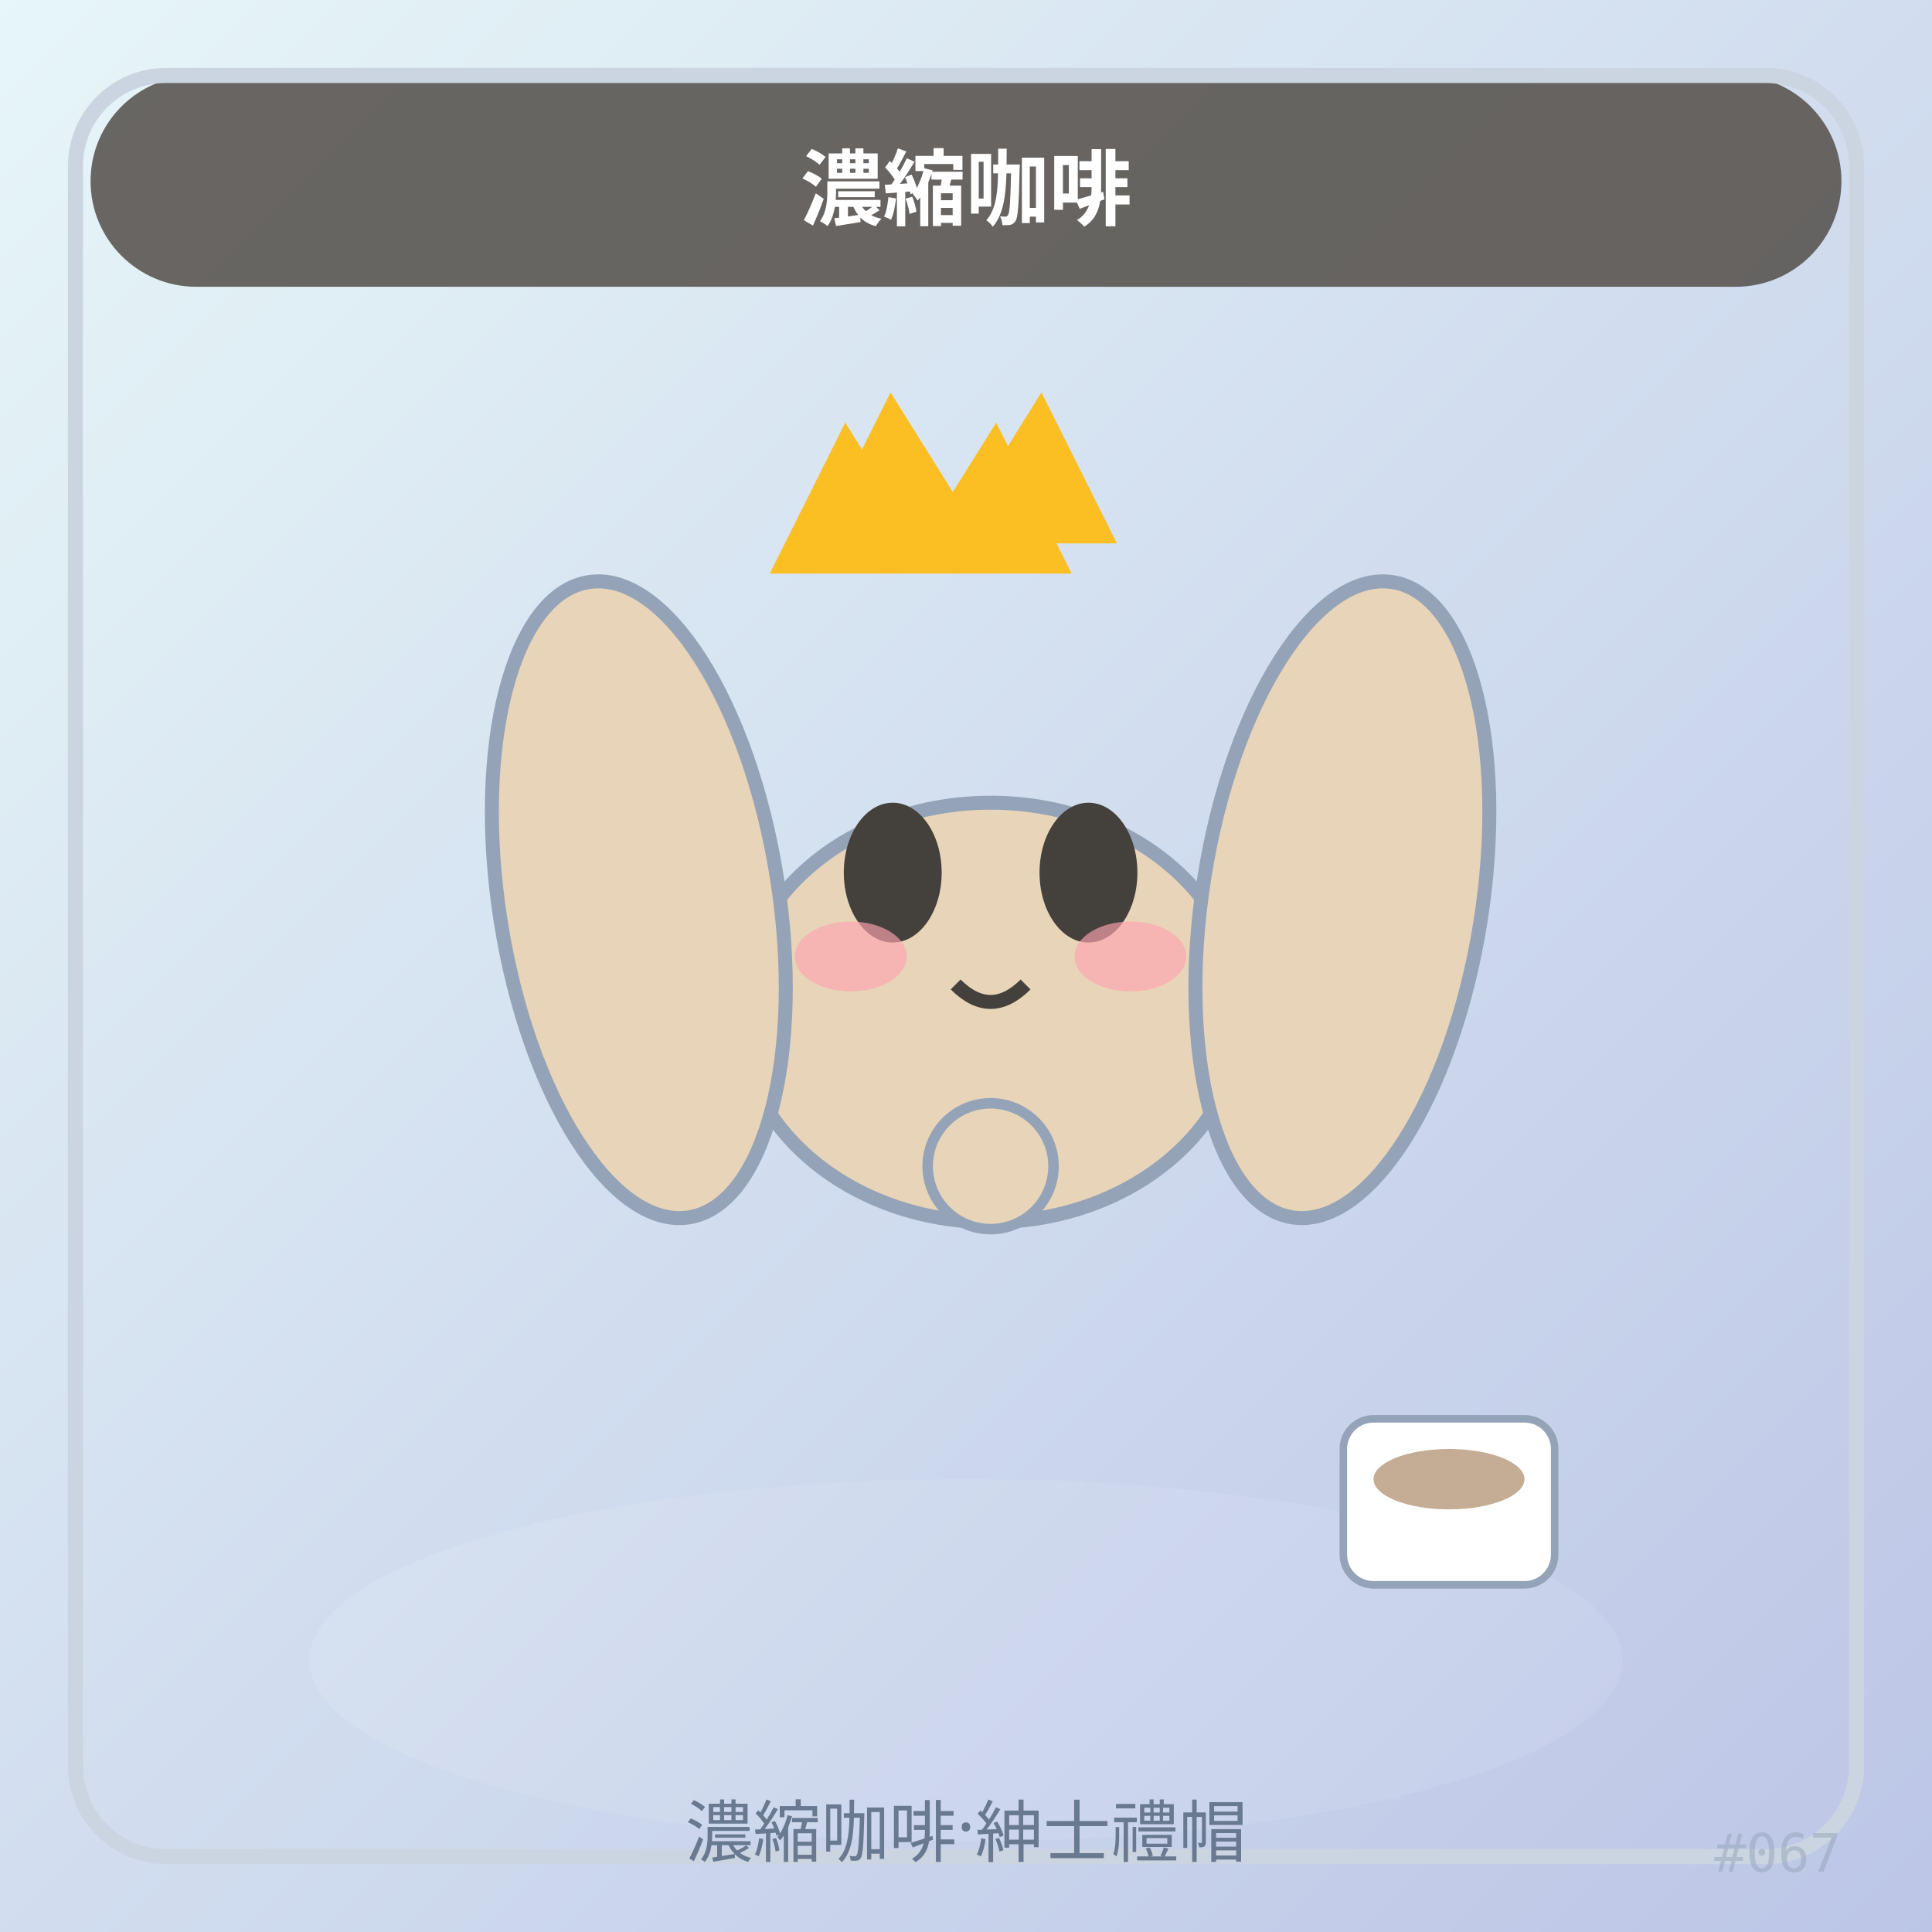
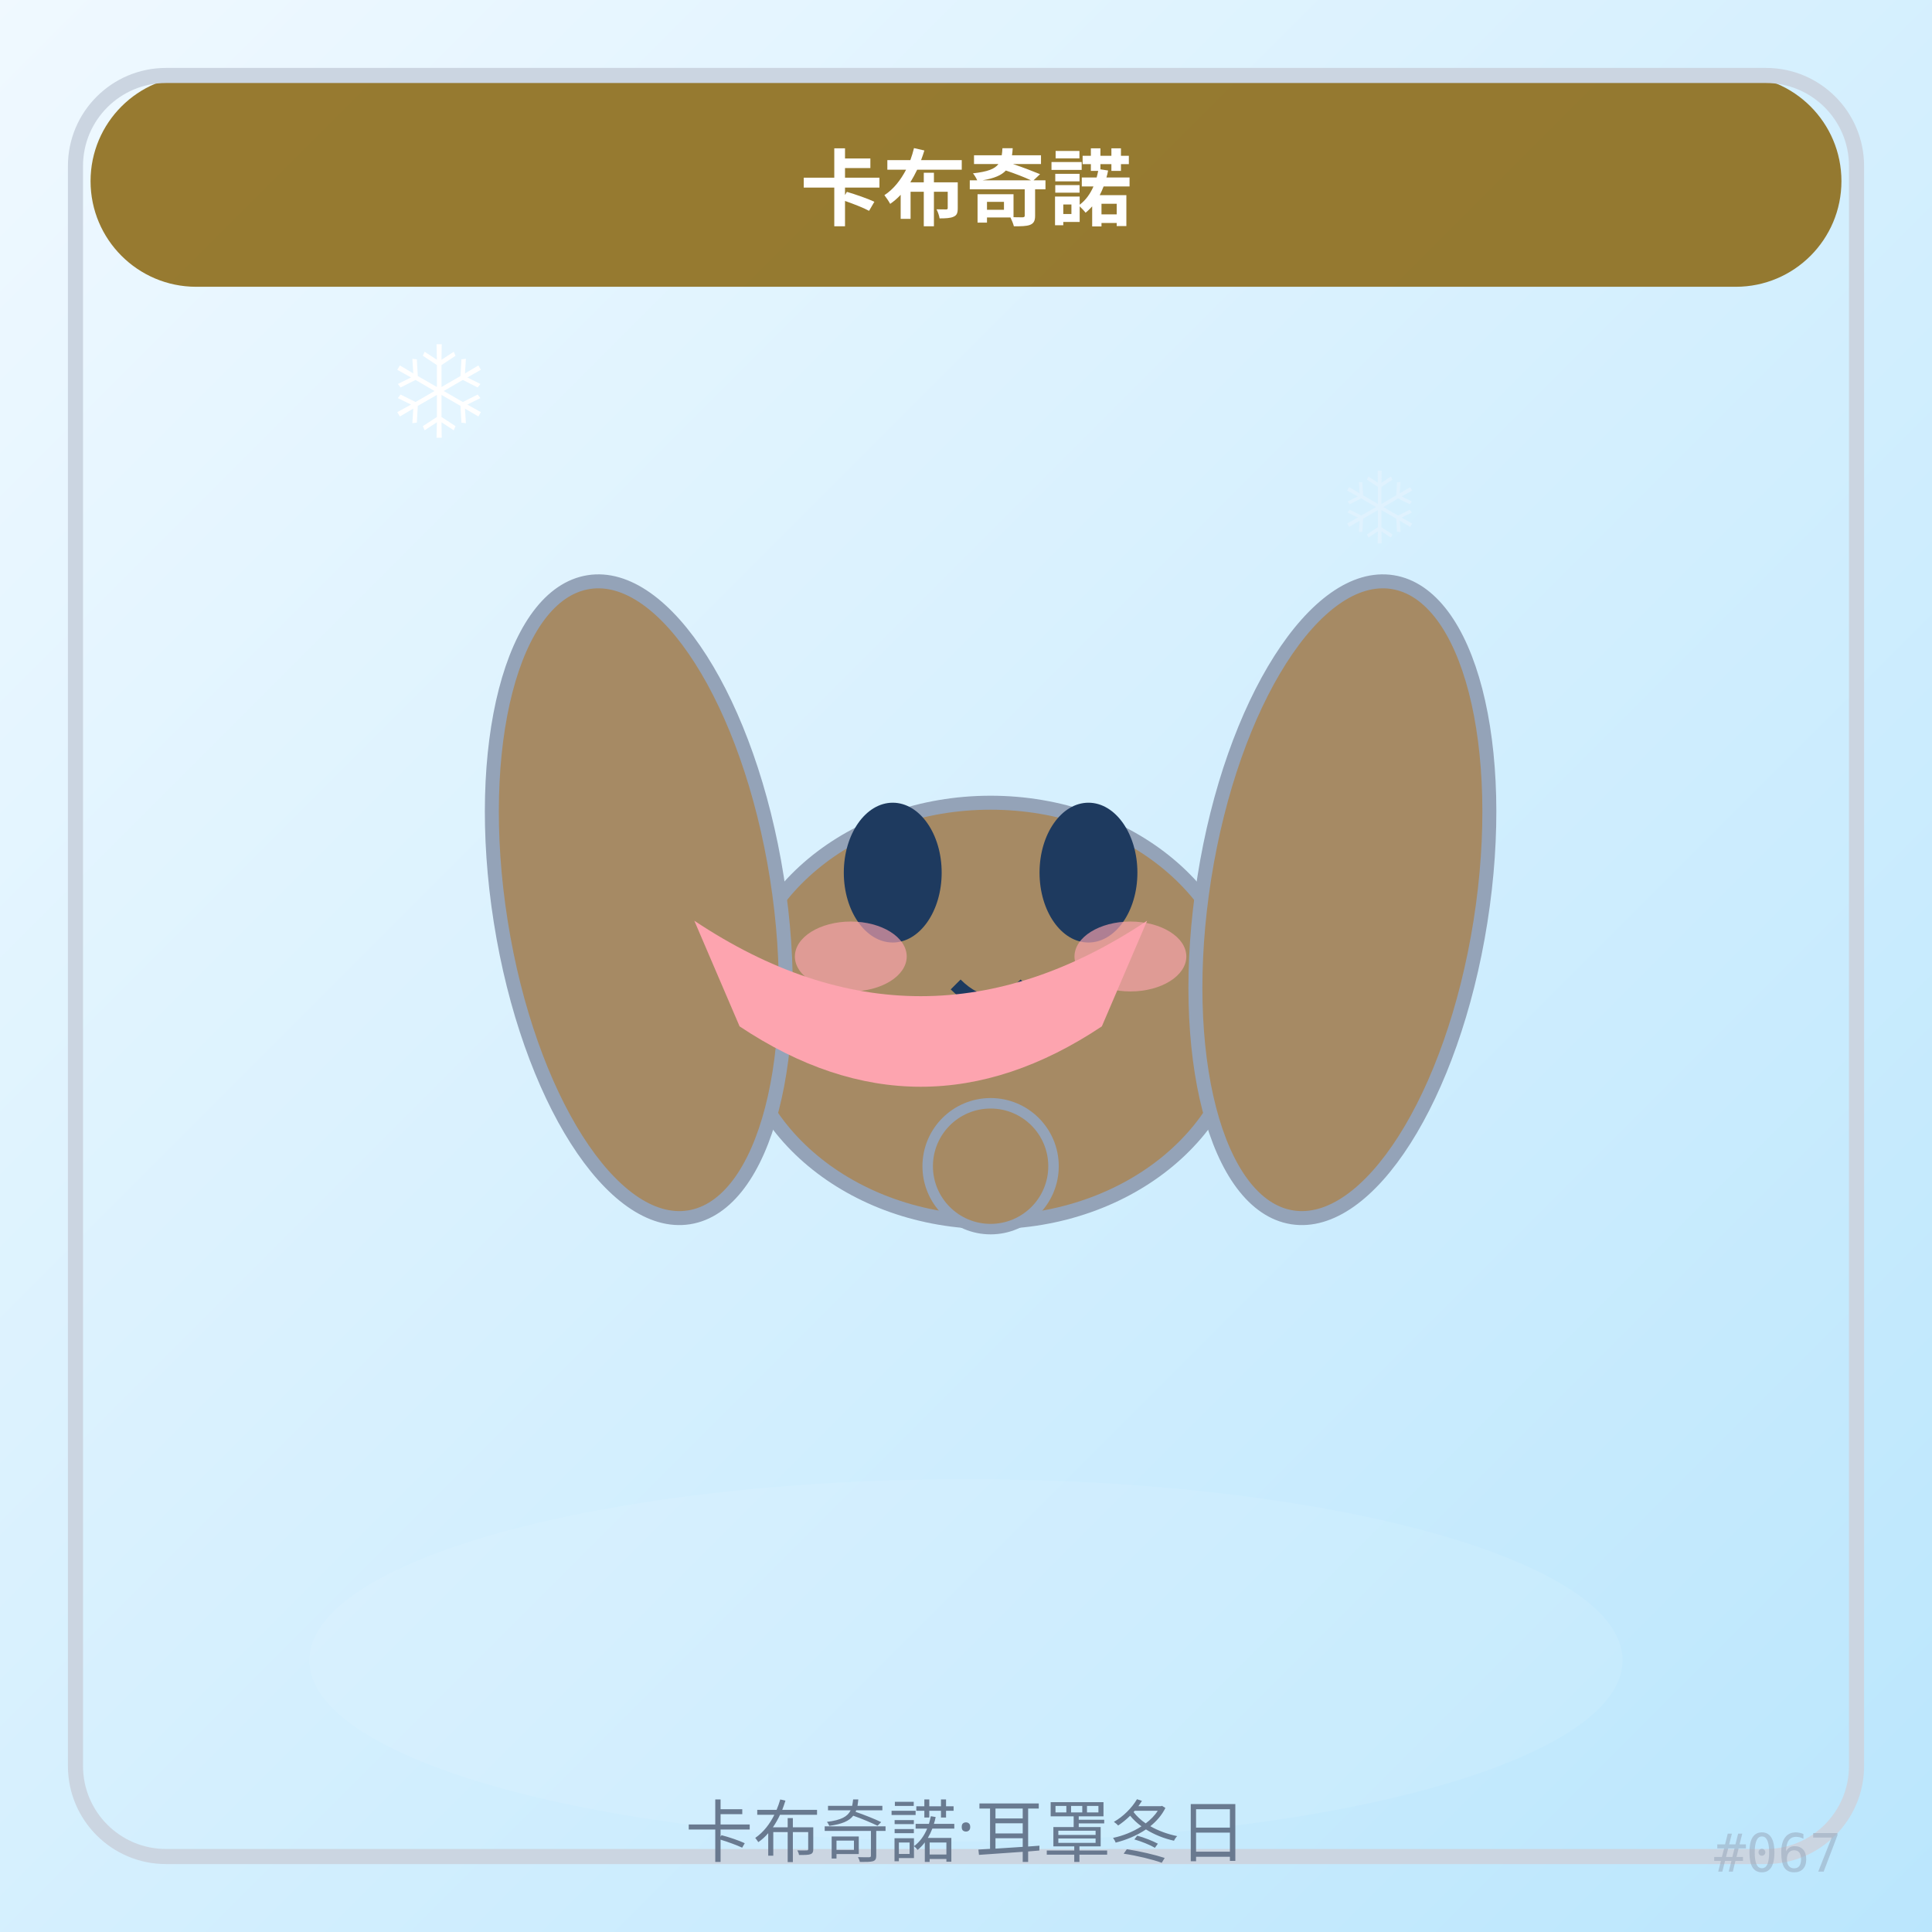
<svg xmlns="http://www.w3.org/2000/svg" viewBox="0 0 256 256" width="256" height="256">
  <defs>
    <linearGradient id="bg" x1="0%" y1="0%" x2="100%" y2="100%">
-       <stop offset="0%" stop-color="hsl(188, 55%, 94%)" />
-       <stop offset="100%" stop-color="hsl(228, 45%, 82%)" />
+       <stop offset="0%" stop-color="#f0f9ff" />
+       <stop offset="100%" stop-color="#bae6fd" />
    </linearGradient>
    <linearGradient id="gold" x1="0%" y1="0%" x2="100%" y2="100%">
      <stop offset="0%" stop-color="#fcd34d" />
      <stop offset="50%" stop-color="#f59e0b" />
      <stop offset="100%" stop-color="#fcd34d" />
    </linearGradient>
  </defs>
  <rect width="256" height="256" fill="url(#bg)" />
  <ellipse cx="128" cy="220" rx="87" ry="24" fill="#fff" opacity="0.08" />
-   <rect x="12" y="10" width="232" height="28" rx="14" fill="#57534e" opacity="0.88" />
-   <text x="128" y="29" text-anchor="middle" font-family="Segoe UI,sans-serif" font-size="11" font-weight="700" fill="#fff">濃縮咖啡</text>
-   <rect x="178" y="188" width="28" height="22" rx="4" fill="#fff" stroke="#94a3b8" />
-   <ellipse cx="192" cy="196" rx="10" ry="4" fill="#8b5a2b" opacity="0.5" />
-   <polygon points="108,72 118,52 128,68 138,52 148,72" fill="#fbbf24" />
+   <rect x="12" y="10" width="232" height="28" rx="14" fill="#8b6914" opacity="0.88" />
+   <text x="128" y="29" text-anchor="middle" font-family="Segoe UI,sans-serif" font-size="11" font-weight="700" fill="#fff">卡布奇諾</text>
+   <text x="52" y="58" font-size="18" fill="#fff">❄</text>
+   <text x="178" y="72" font-size="14" fill="#e0f2fe">❄</text>
  <g transform="translate(131.26,117.478) rotate(0) scale(0.92626)">
-     <ellipse cx="0" cy="18" rx="36" ry="30" fill="#e8d4b8" stroke="#94a3b8" stroke-width="2" />
-     <ellipse cx="-50" cy="-6" rx="20" ry="46" fill="#e8d4b8" stroke="#94a3b8" stroke-width="2" transform="rotate(-8.98)" />
-     <ellipse cx="50" cy="-6" rx="20" ry="46" fill="#e8d4b8" stroke="#94a3b8" stroke-width="2" transform="rotate(8.98)" />
-     <ellipse cx="-14" cy="-2" rx="7" ry="10" fill="#44403c" />
-     <ellipse cx="14" cy="-2" rx="7" ry="10" fill="#44403c" />
+     <ellipse cx="0" cy="18" rx="36" ry="30" fill="#a68a64" stroke="#94a3b8" stroke-width="2" />
+     <ellipse cx="-50" cy="-6" rx="20" ry="46" fill="#a68a64" stroke="#94a3b8" stroke-width="2" transform="rotate(-8.98)" />
+     <ellipse cx="50" cy="-6" rx="20" ry="46" fill="#a68a64" stroke="#94a3b8" stroke-width="2" transform="rotate(8.98)" />
+     <ellipse cx="-14" cy="-2" rx="7" ry="10" fill="#1e3a5f" />
+     <ellipse cx="14" cy="-2" rx="7" ry="10" fill="#1e3a5f" />
    <ellipse cx="-20" cy="10" rx="8" ry="5" fill="#fda4af" opacity="0.65" />
    <ellipse cx="20" cy="10" rx="8" ry="5" fill="#fda4af" opacity="0.65" />
-     <path d="M-5 14 Q0 19 5 14" fill="none" stroke="#44403c" stroke-width="2" />
-     <circle cx="0" cy="40" r="9" fill="#e8d4b8" stroke="#94a3b8" stroke-width="1.5" />
+     <path d="M-5 14 Q0 19 5 14" fill="none" stroke="#1e3a5f" stroke-width="2" />
+     <circle cx="0" cy="40" r="9" fill="#a68a64" stroke="#94a3b8" stroke-width="1.5" />
  </g>
  <g transform="translate(-6,4)">
-     <polygon points="108,72 118,52 128,68 138,52 148,72" fill="#fbbf24" />
+     <path d="M98 118 Q128 138 158 118 L152 132 Q128 148 104 132 Z" fill="#fda4af" />
  </g>
  <rect x="10" y="10" width="236" height="236" rx="12" fill="none" stroke="#cbd5e1" stroke-width="2" />
-   <text x="128" y="246" text-anchor="middle" font-family="Segoe UI, sans-serif" font-size="9" fill="#64748b" opacity="0.95">濃縮咖啡·紳士禮帽</text>
+   <text x="128" y="246" text-anchor="middle" font-family="Segoe UI, sans-serif" font-size="9" fill="#64748b" opacity="0.95">卡布奇諾·耳罩冬日</text>
  <text x="244" y="248" text-anchor="end" font-family="monospace" font-size="7" fill="#94a3b8" opacity="0.5">#067</text>
</svg>
